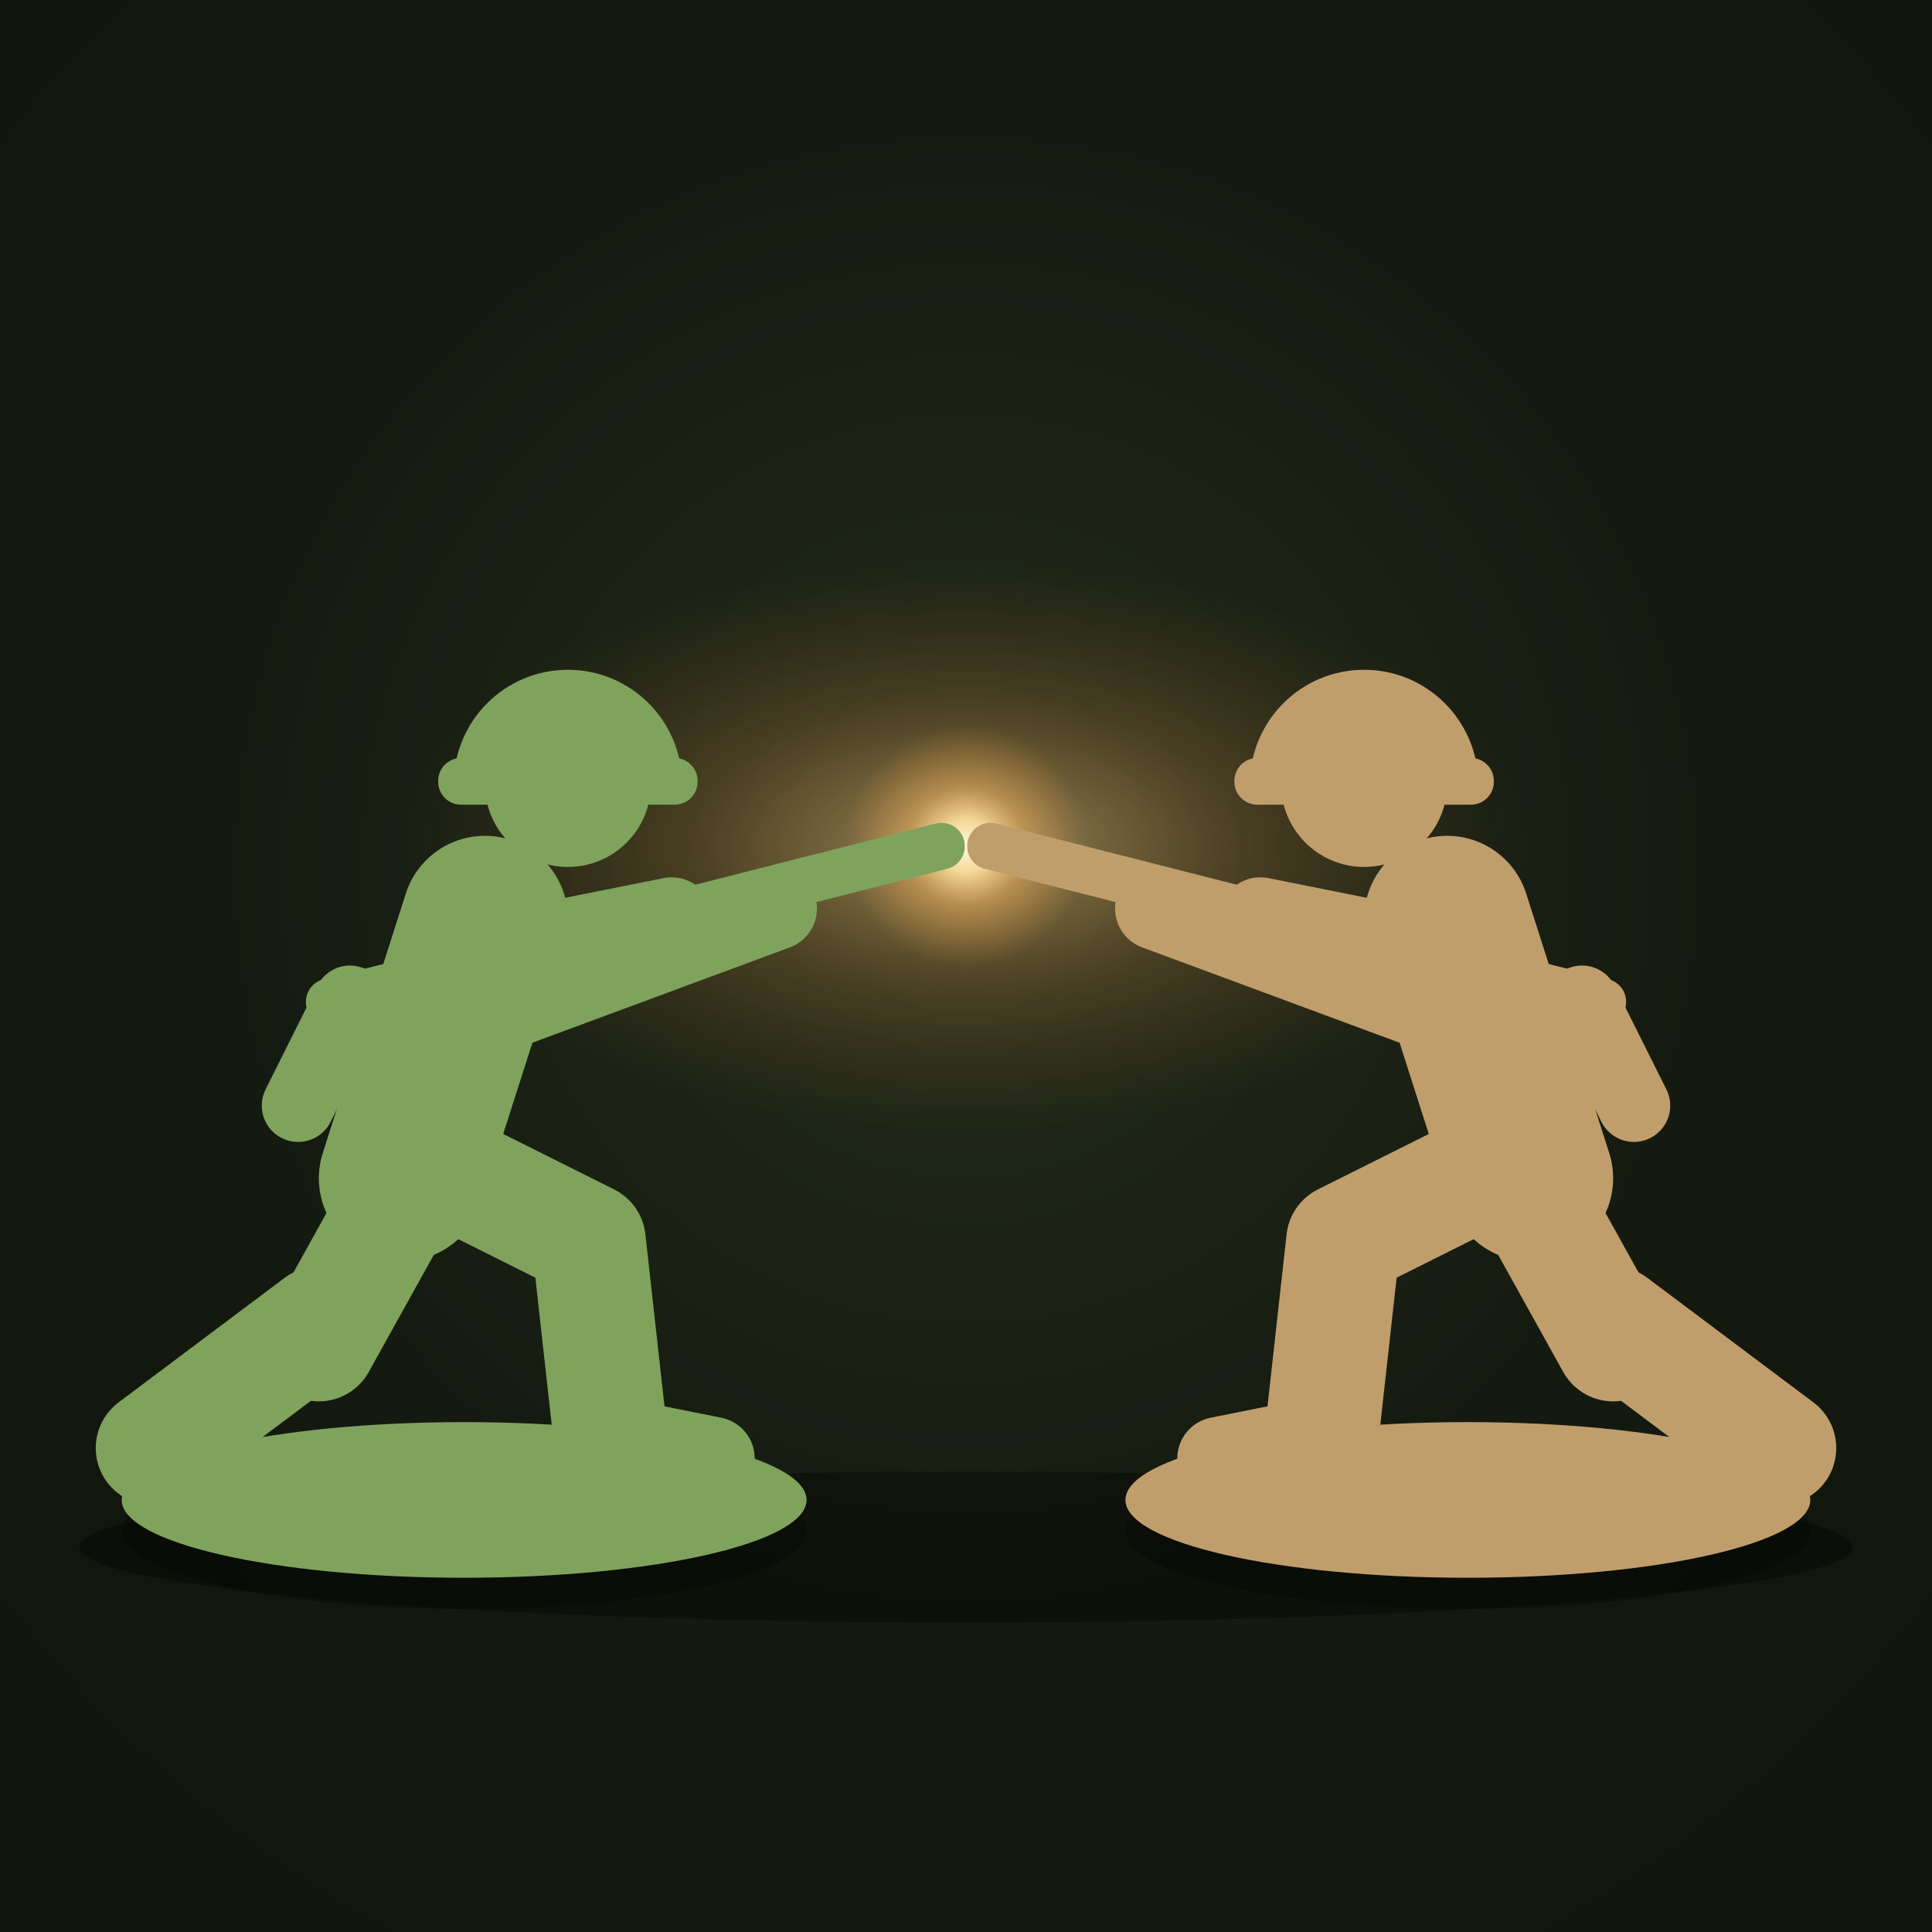
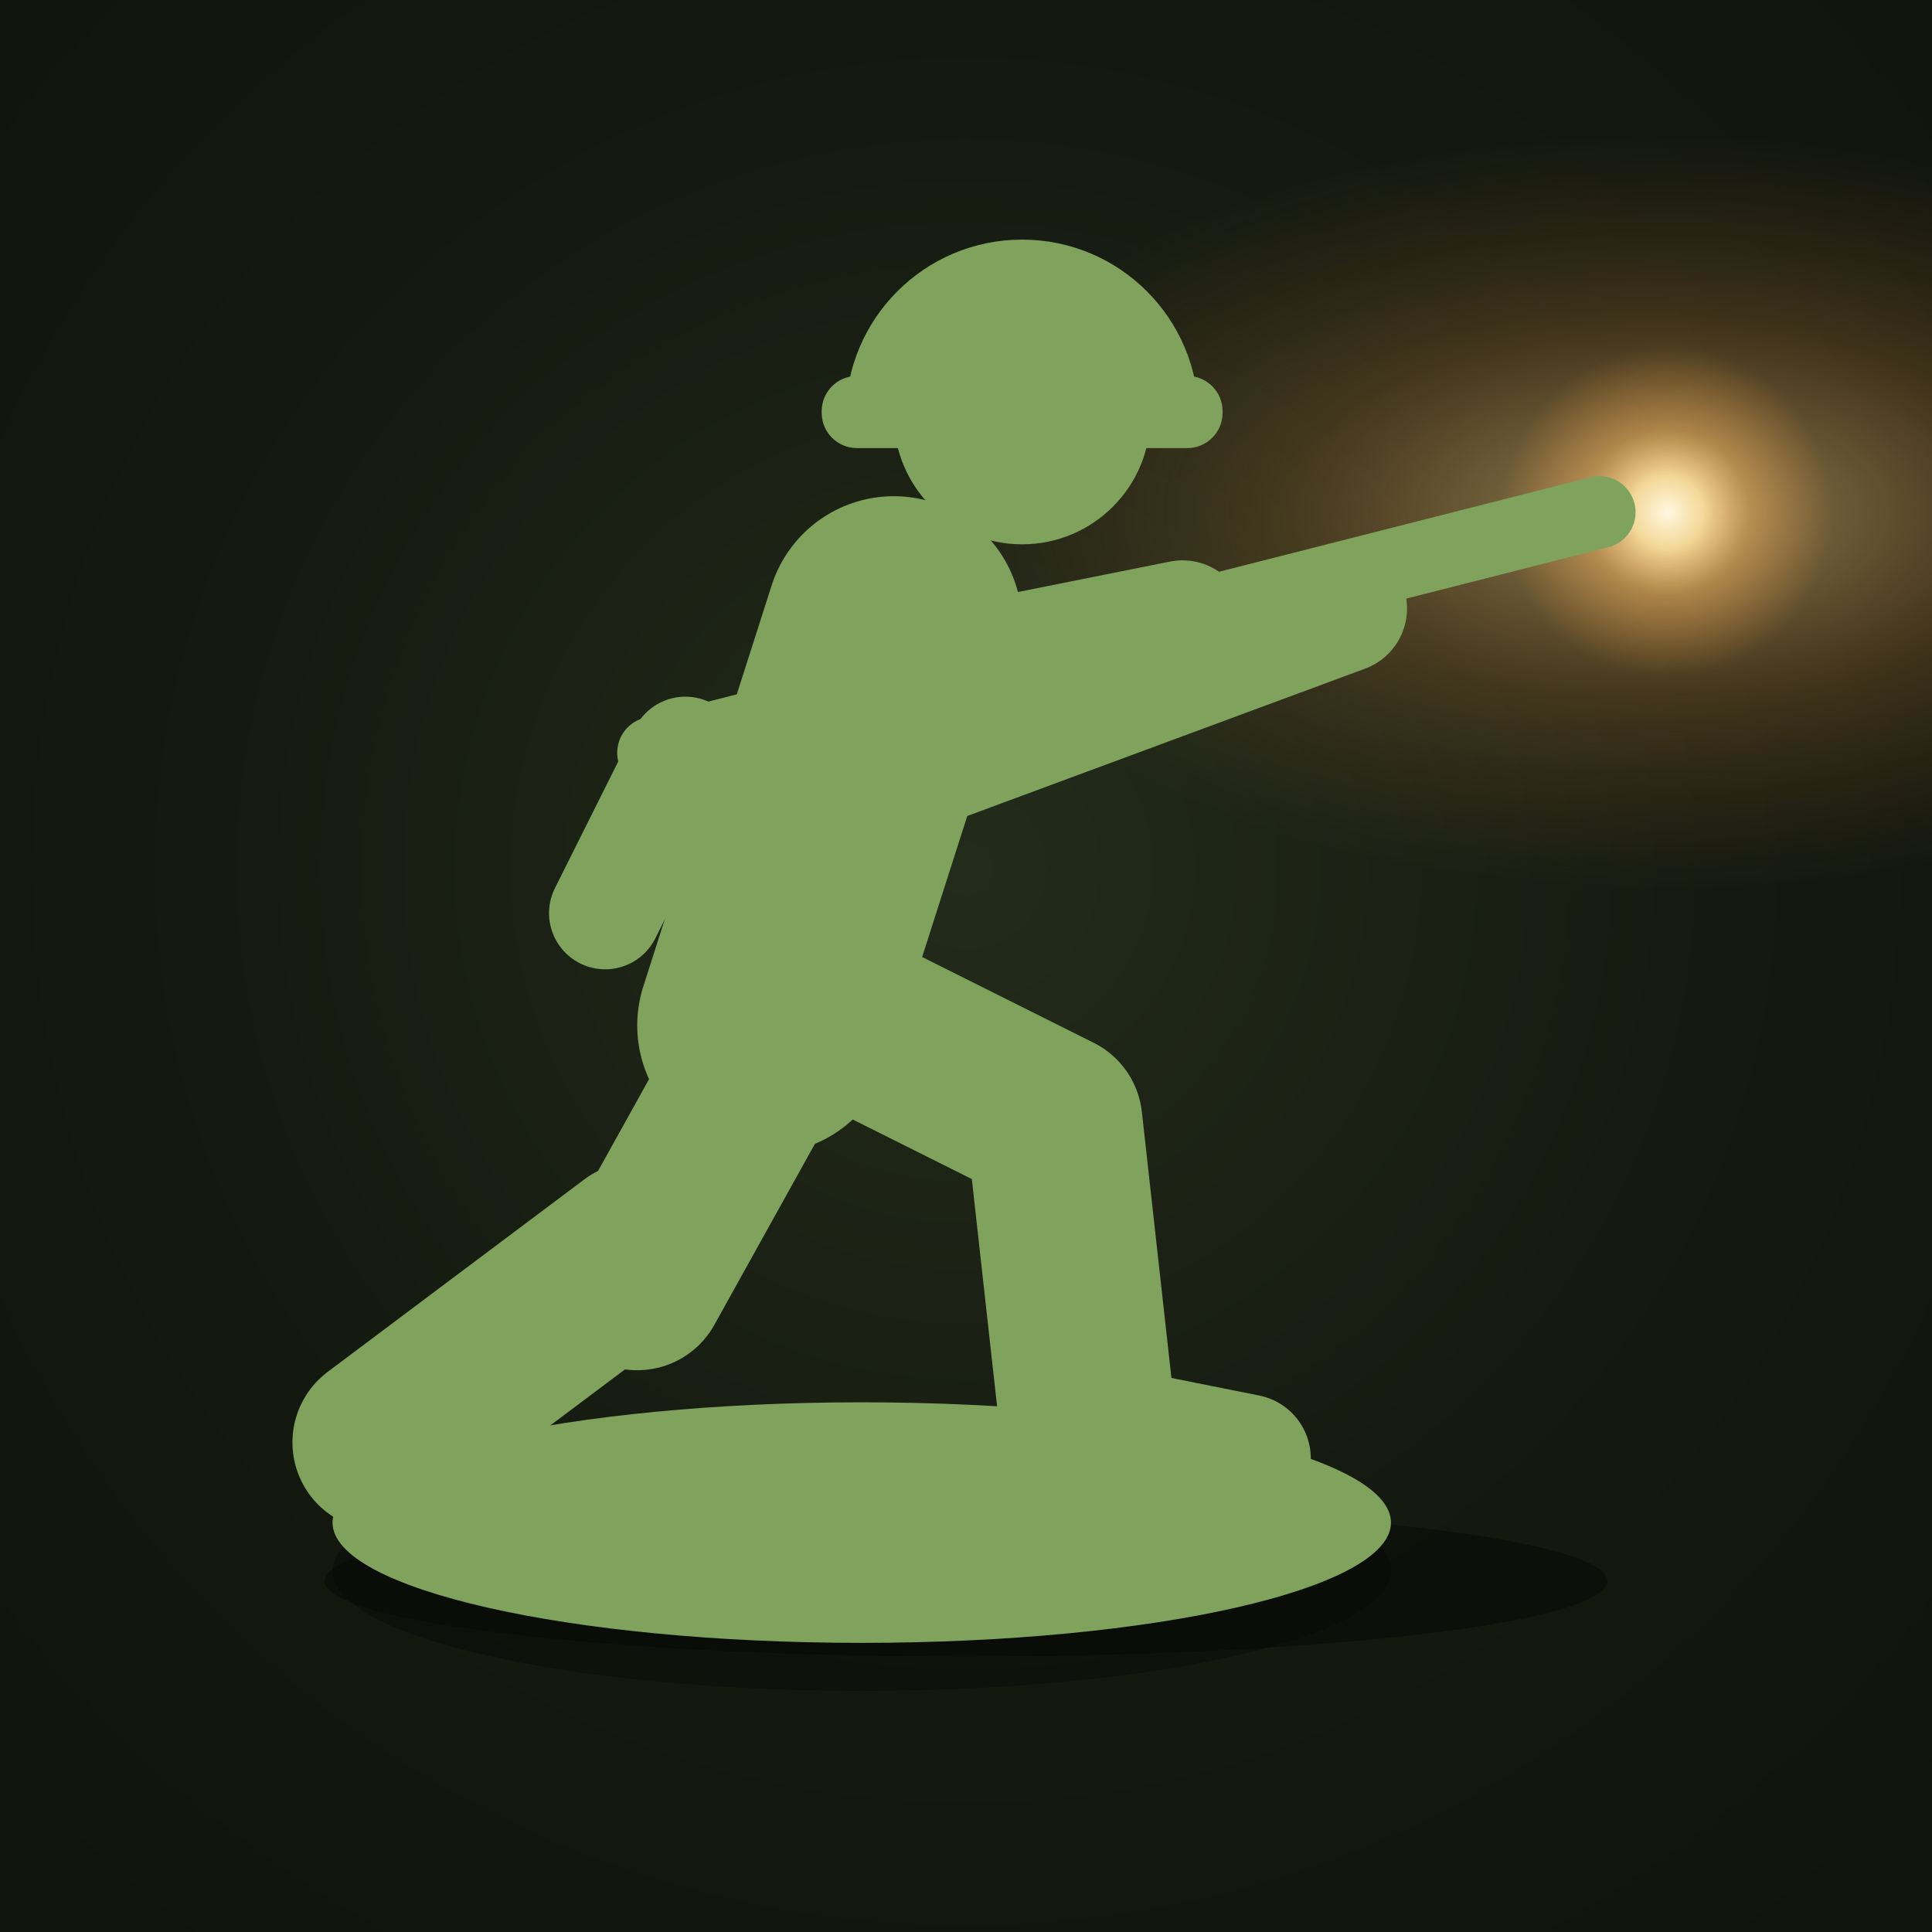
<svg xmlns="http://www.w3.org/2000/svg" viewBox="0 0 1024 1024" width="1024" height="1024">
  <defs>
-     <radialGradient id="dfb" cx="0.5" cy="0.45" r="0.7">
+     <radialGradient id="dfs" cx="0.5" cy="0.45" r="0.7">
      <stop offset="0" stop-color="#232C1B" />
      <stop offset="0.55" stop-color="#151A10" />
      <stop offset="1" stop-color="#10140D" />
    </radialGradient>
-     <radialGradient id="bglowb">
+     <radialGradient id="bglows">
      <stop offset="0" stop-color="#ffdf9e" stop-opacity="0.55" />
      <stop offset="0.5" stop-color="#f0a04a" stop-opacity="0.2" />
      <stop offset="1" stop-color="#b4622a" stop-opacity="0" />
    </radialGradient>
-     <radialGradient id="coreb">
+     <radialGradient id="cores">
      <stop offset="0" stop-color="#fff8e0" stop-opacity="1" />
      <stop offset="0.22" stop-color="#ffe2a0" stop-opacity="0.9" />
      <stop offset="0.5" stop-color="#f7b45c" stop-opacity="0.45" />
      <stop offset="1" stop-color="#e8963f" stop-opacity="0" />
    </radialGradient>
  </defs>
-   <rect width="1024" height="1024" fill="url(#dfb)" />
-   <ellipse cx="512" cy="448.5" rx="300" ry="150.0" fill="url(#bglowb)" />
-   <circle cx="512" cy="448.5" r="64" fill="url(#coreb)" />
-   <ellipse cx="512" cy="820" rx="470" ry="40" fill="#000" opacity="0.35" />
-   <g transform="translate(246,806) rotate(0) scale(5.5) translate(-60,-128)">
+   <rect width="1024" height="1024" fill="url(#dfs)" />
+   <ellipse cx="883.75" cy="271.5" rx="400" ry="200.0" fill="url(#bglows)" />
+   <circle cx="883.75" cy="271.5" r="88" fill="url(#cores)" />
+   <ellipse cx="512" cy="838" rx="340" ry="40" fill="#000" opacity="0.35" />
+   <g transform="translate(456.75,824) rotate(0) scale(8.5) translate(-60,-128)">
    <ellipse cx="60" cy="129" rx="33" ry="7.5" fill="#000" opacity="0.28" />
    <ellipse cx="60" cy="126" rx="33" ry="7.5" fill="#7FA35C" />
    <g stroke="#7FA35C" fill="none" stroke-linecap="round" stroke-linejoin="round">
      <path d="M30 121 L46 109" stroke-width="11" />
      <path d="M46 111 L56 93" stroke-width="11" />
      <path d="M56 93 L72 101 L74 119" stroke-width="11" />
      <path d="M74 120 L84 122" stroke-width="8" />
      <path d="M54 95 L62 70" stroke-width="16" />
      <path d="M60 74 L80 70" stroke-width="8" />
      <path d="M63 79 L90 69" stroke-width="8" />
      <path d="M47 78 L106 63" stroke-width="4.5" />
      <path d="M49 78 L44 88" stroke-width="7" />
    </g>
    <g transform="translate(70,57)">
      <circle cx="0" cy="0" r="8" fill="#7FA35C" />
      <path d="M -11 0 a 11 11 0 0 1 22 0 z" fill="#7FA35C" />
      <rect x="-12.5" y="-2.5" width="25" height="4.5" rx="2.2" fill="#7FA35C" />
    </g>
  </g>
-   <g transform="translate(778,806) rotate(0) scale(5.5) translate(-60,-128)">
-     <g transform="translate(120,0) scale(-1,1)">
-       <ellipse cx="60" cy="129" rx="33" ry="7.5" fill="#000" opacity="0.28" />
-       <ellipse cx="60" cy="126" rx="33" ry="7.5" fill="#C09E6C" />
-       <g stroke="#C09E6C" fill="none" stroke-linecap="round" stroke-linejoin="round">
-         <path d="M30 121 L46 109" stroke-width="11" />
-         <path d="M46 111 L56 93" stroke-width="11" />
-         <path d="M56 93 L72 101 L74 119" stroke-width="11" />
-         <path d="M74 120 L84 122" stroke-width="8" />
-         <path d="M54 95 L62 70" stroke-width="16" />
-         <path d="M60 74 L80 70" stroke-width="8" />
-         <path d="M63 79 L90 69" stroke-width="8" />
-         <path d="M47 78 L106 63" stroke-width="4.5" />
-         <path d="M49 78 L44 88" stroke-width="7" />
-       </g>
-       <g transform="translate(70,57)">
-         <circle cx="0" cy="0" r="8" fill="#C09E6C" />
-         <path d="M -11 0 a 11 11 0 0 1 22 0 z" fill="#C09E6C" />
-         <rect x="-12.5" y="-2.5" width="25" height="4.5" rx="2.2" fill="#C09E6C" />
-       </g>
-     </g>
-   </g>
</svg>
